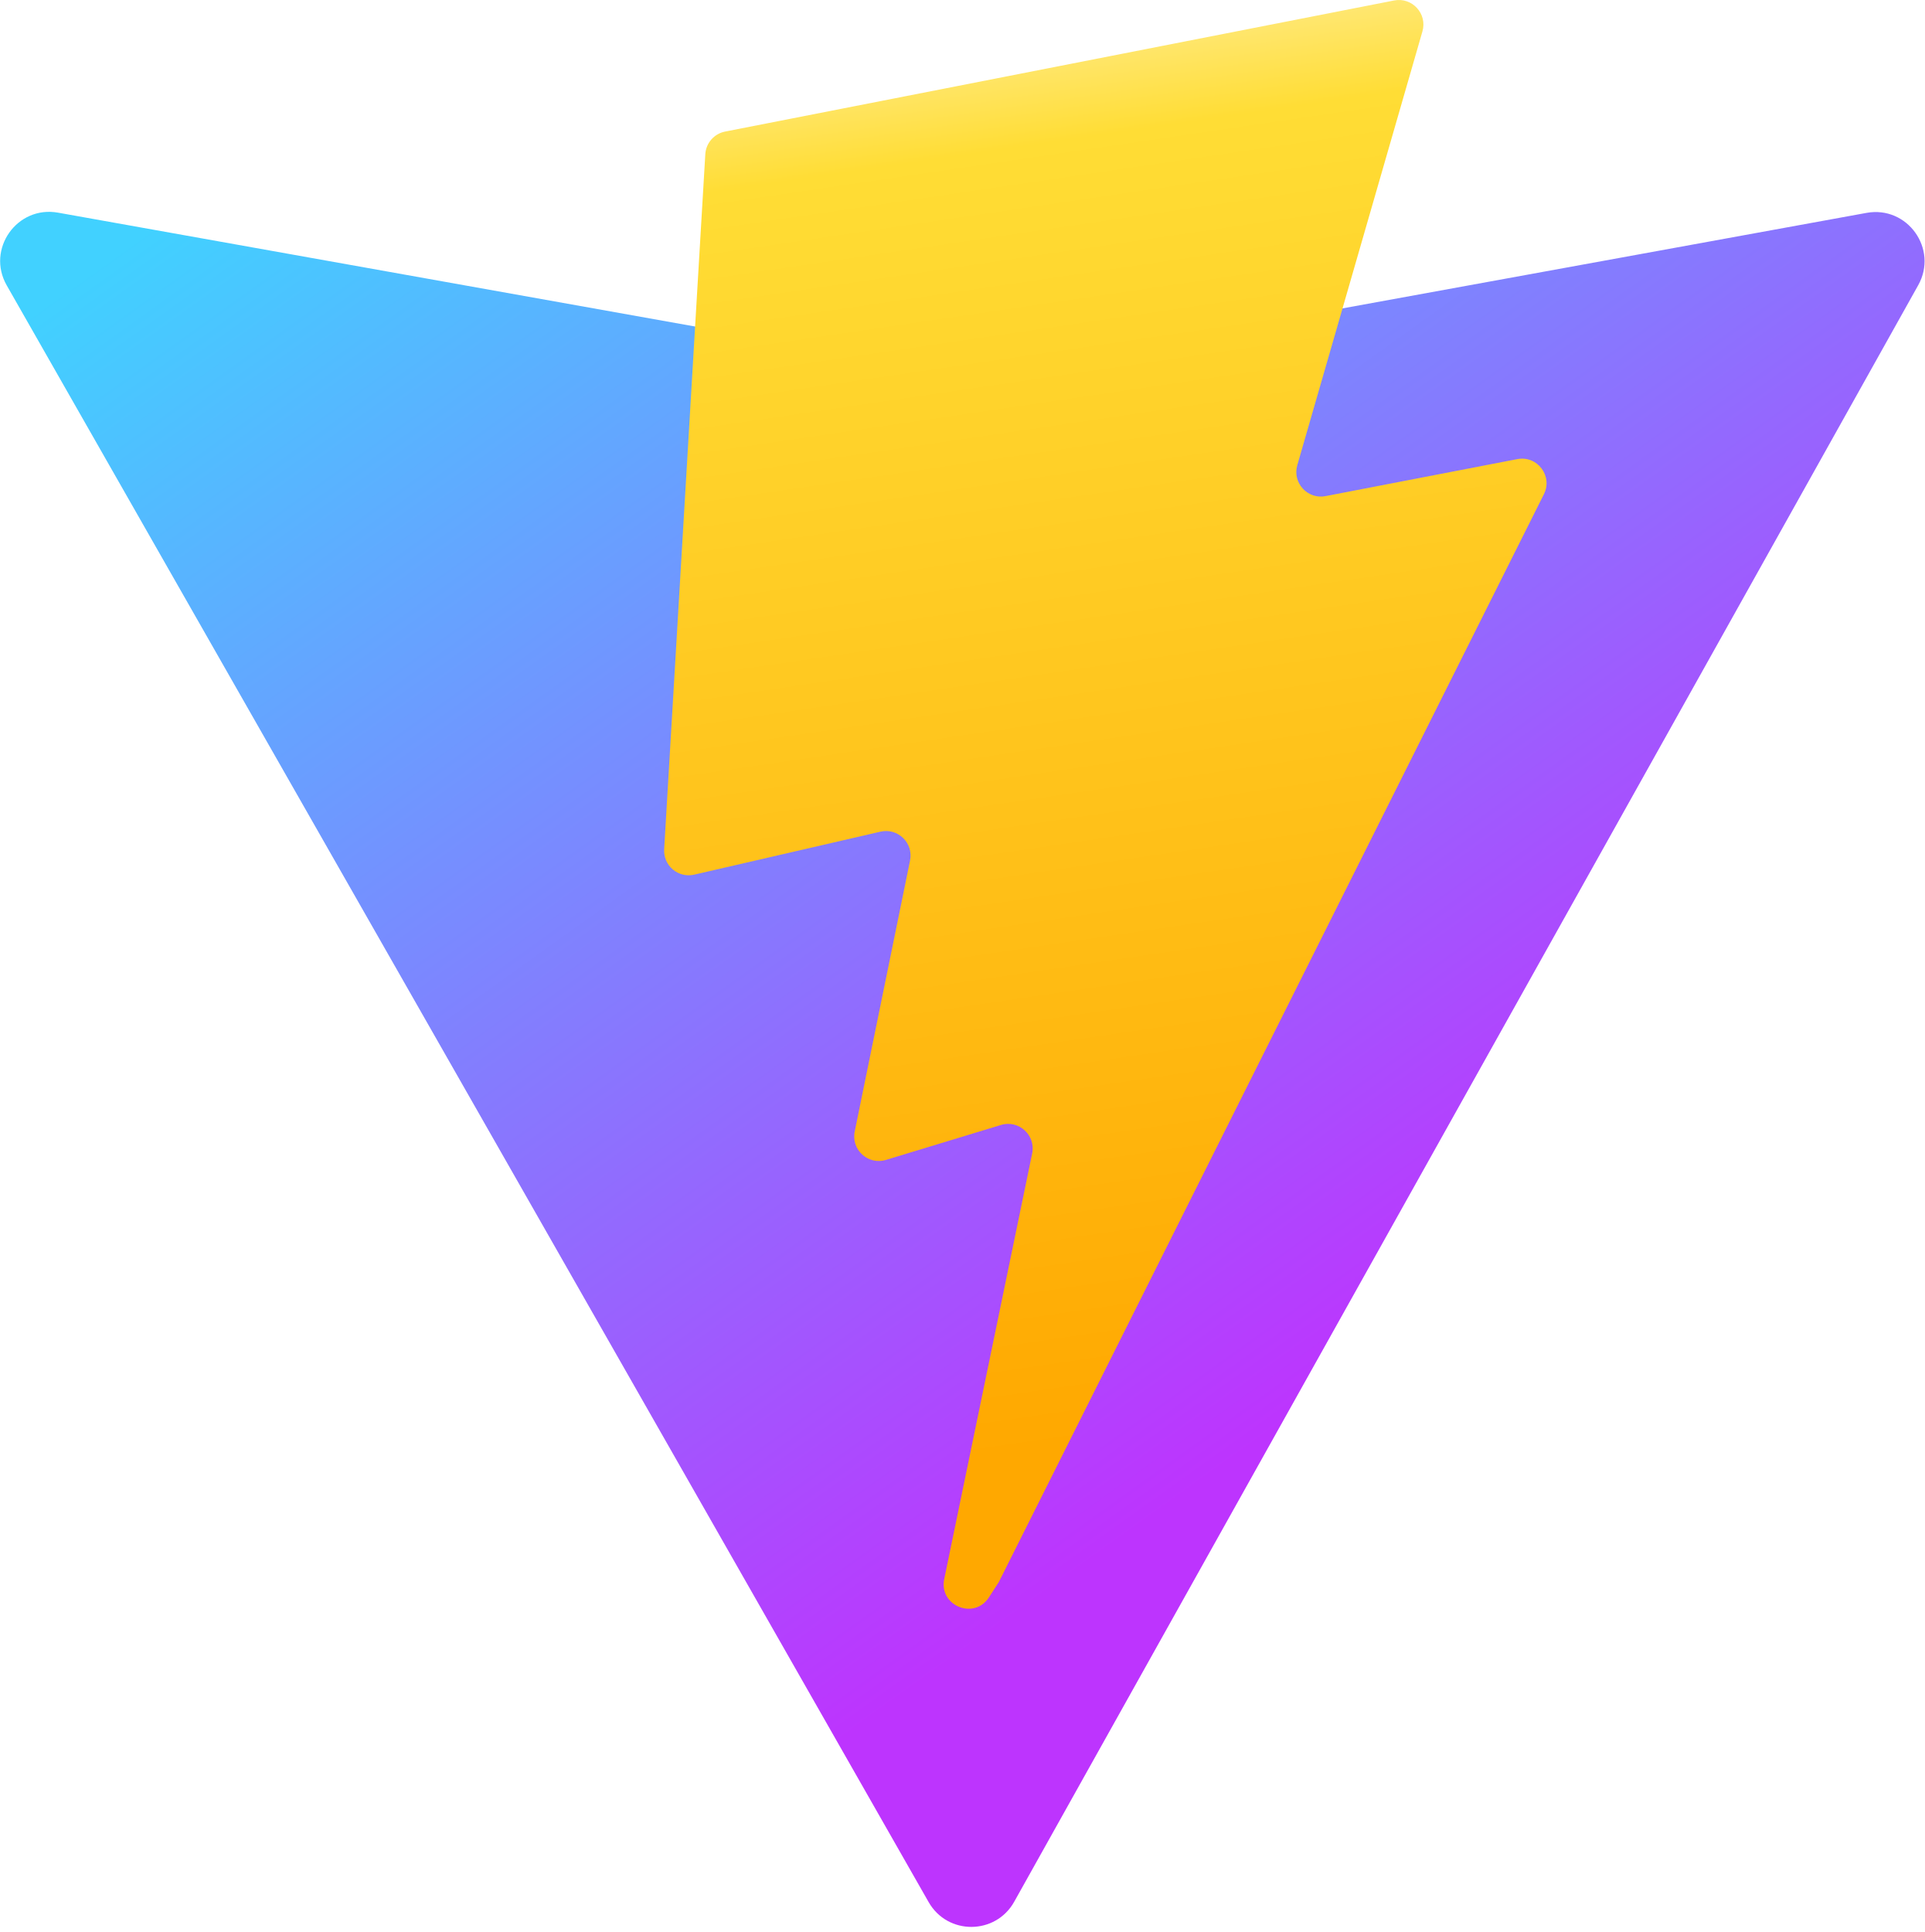
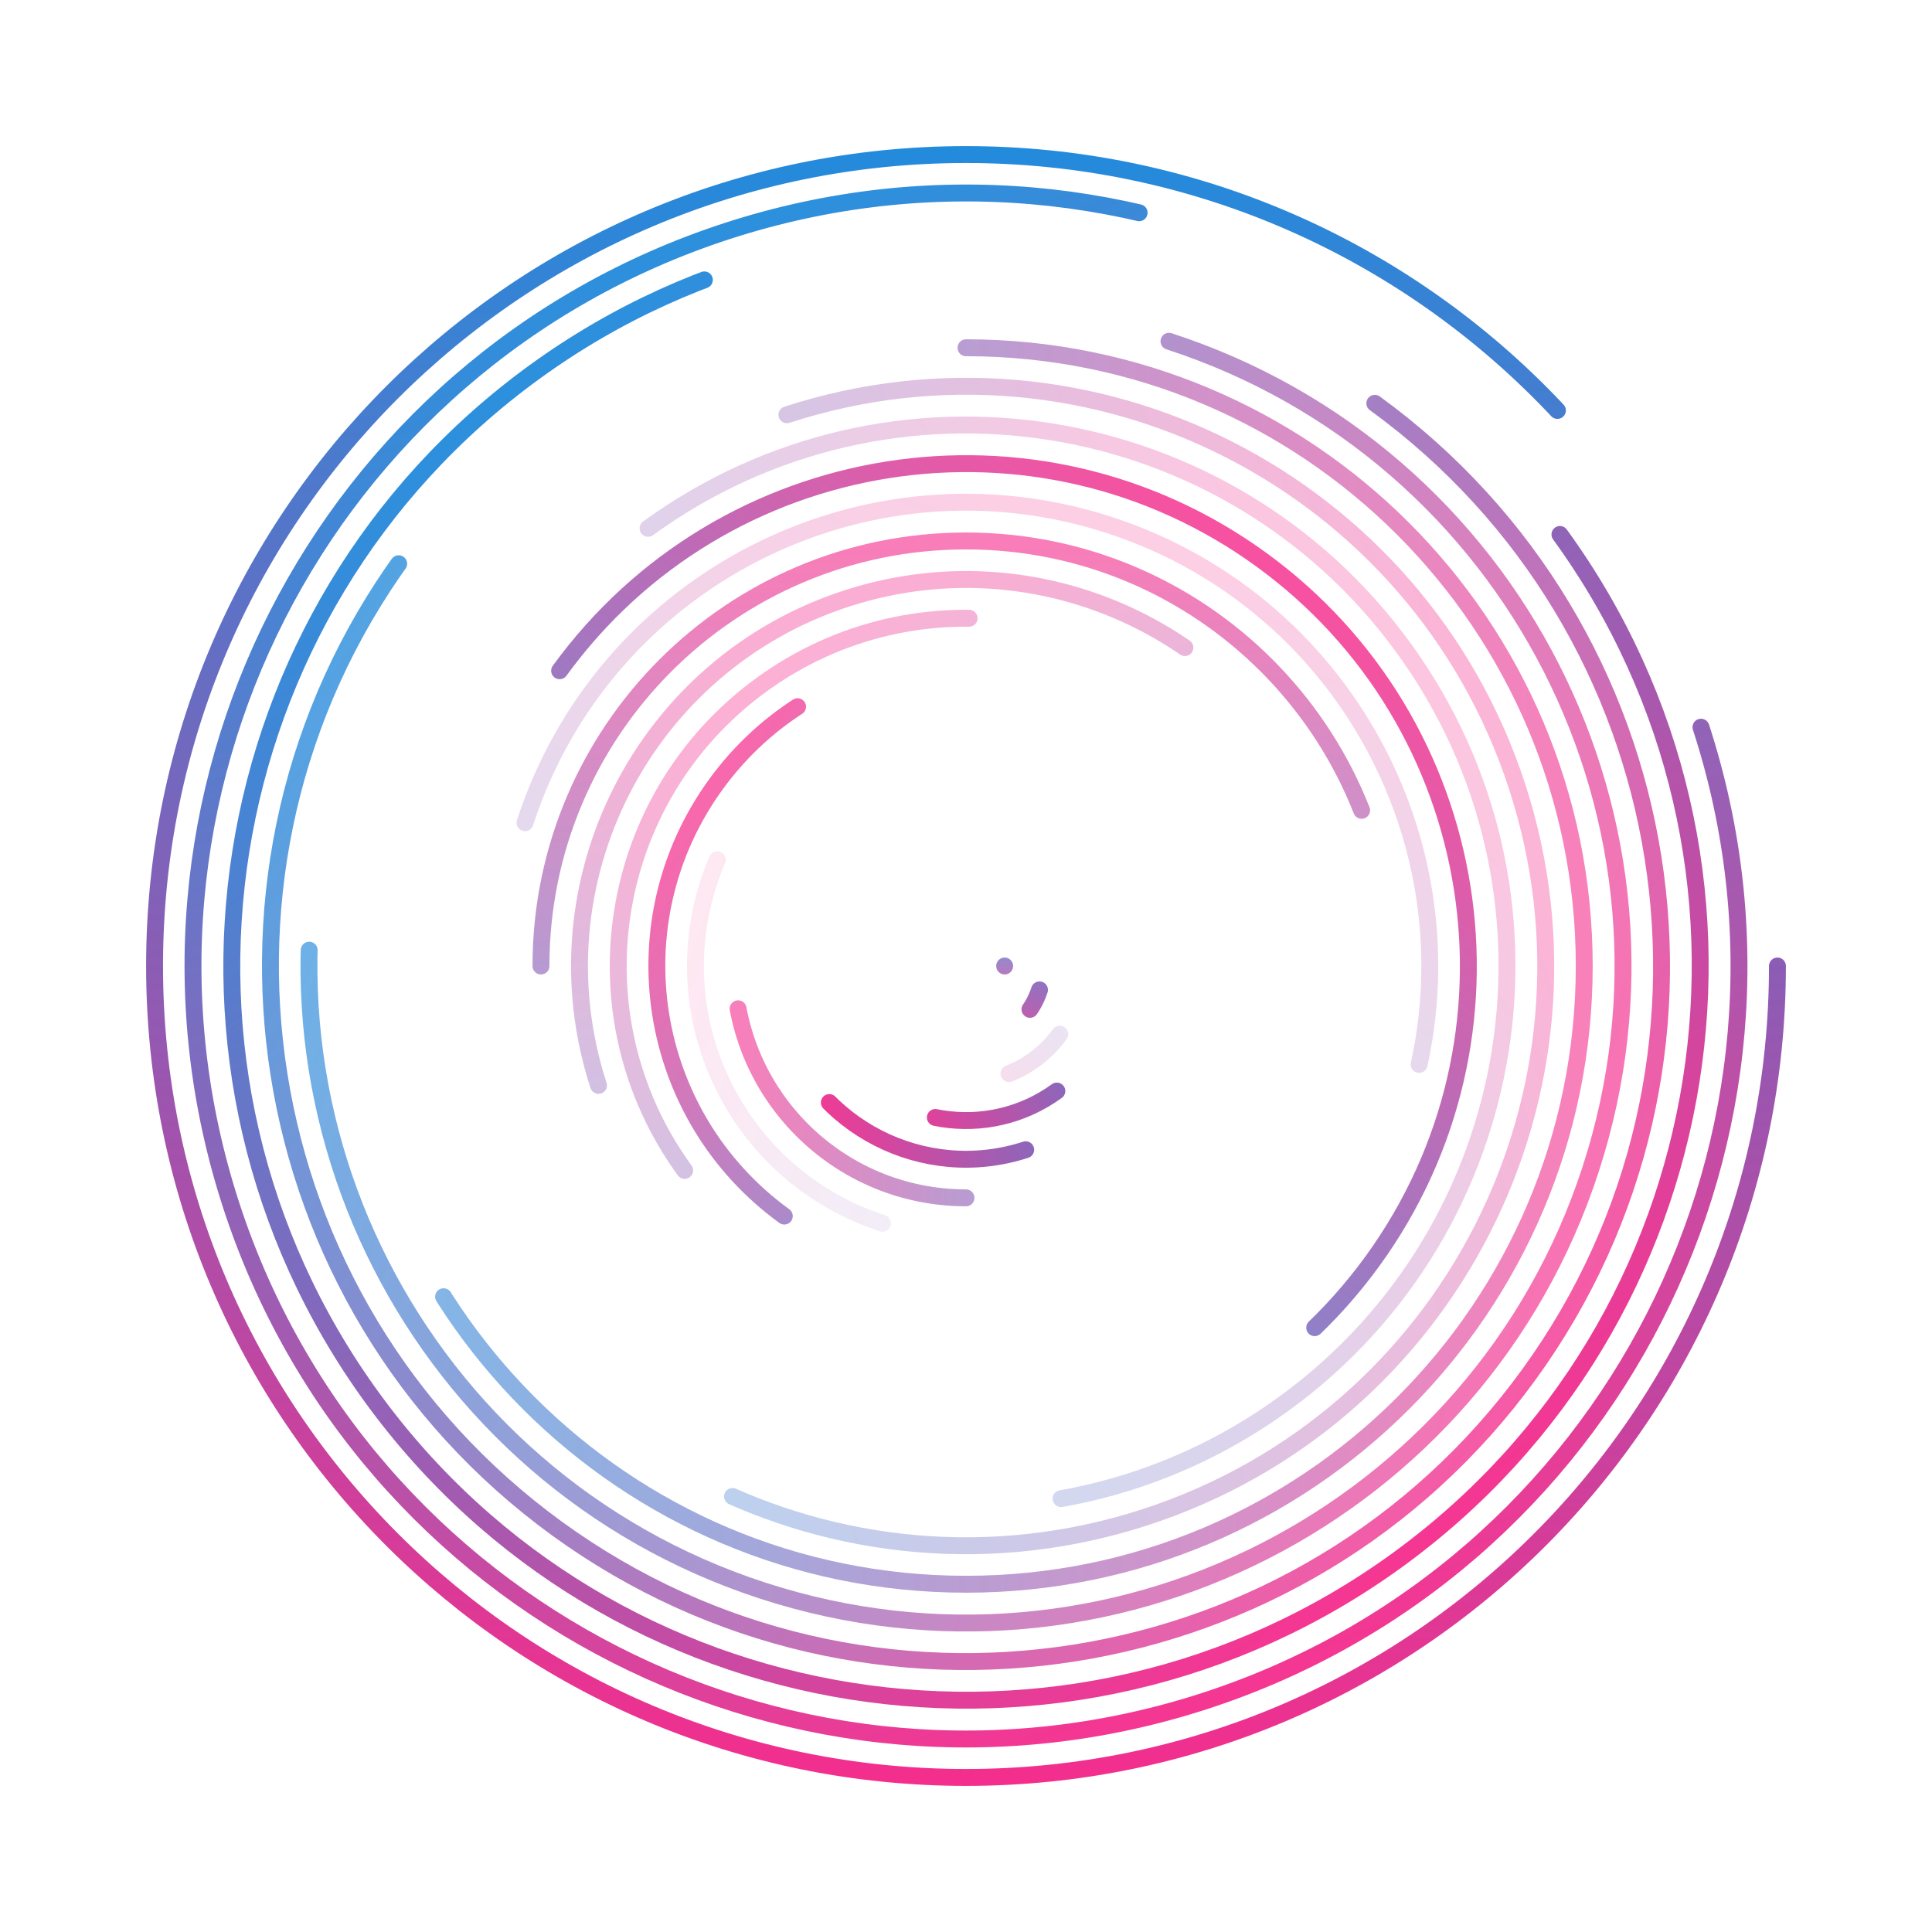
- <svg xmlns="http://www.w3.org/2000/svg" aria-hidden="true" role="img" class="iconify iconify--logos" width="31.88" height="32" preserveAspectRatio="xMidYMid meet" viewBox="0 0 256 257">
+ <svg xmlns="http://www.w3.org/2000/svg" version="1.1" viewBox="0 0 800 800">
  <defs>
-     <linearGradient id="IconifyId1813088fe1fbc01fb466" x1="-.828%" x2="57.636%" y1="7.652%" y2="78.411%">
-       <stop offset="0%" stop-color="#41D1FF" />
-       <stop offset="100%" stop-color="#BD34FE" />
-     </linearGradient>
-     <linearGradient id="IconifyId1813088fe1fbc01fb467" x1="43.376%" x2="50.316%" y1="2.242%" y2="89.03%">
-       <stop offset="0%" stop-color="#FFEA83" />
-       <stop offset="8.333%" stop-color="#FFDD35" />
-       <stop offset="100%" stop-color="#FFA800" />
+     <linearGradient x1="50%" y1="0%" x2="50%" y2="100%" id="cccoil-grad">
+       <stop stop-color="hsl(206, 75%, 49%)" stop-opacity="1" offset="0%" />
+       <stop stop-color="hsl(331, 90%, 56%)" stop-opacity="1" offset="100%" />
    </linearGradient>
  </defs>
-   <path fill="url(#IconifyId1813088fe1fbc01fb466)" d="M255.153 37.938L134.897 252.976c-2.483 4.44-8.862 4.466-11.382.048L.875 37.958c-2.746-4.814 1.371-10.646 6.827-9.67l120.385 21.517a6.537 6.537 0 0 0 2.322-.004l117.867-21.483c5.438-.991 9.574 4.796 6.877 9.62Z" />
-   <path fill="url(#IconifyId1813088fe1fbc01fb467)" d="M185.432.063L96.44 17.501a3.268 3.268 0 0 0-2.634 3.014l-5.474 92.456a3.268 3.268 0 0 0 3.997 3.378l24.777-5.718c2.318-.535 4.413 1.507 3.936 3.838l-7.361 36.047c-.495 2.426 1.782 4.5 4.151 3.78l15.304-4.649c2.372-.72 4.652 1.36 4.15 3.788l-11.698 56.621c-.732 3.542 3.979 5.473 5.943 2.437l1.313-2.028l72.516-144.72c1.215-2.423-.88-5.186-3.54-4.672l-25.505 4.922c-2.396.462-4.435-1.77-3.759-4.114l16.646-57.705c.677-2.35-1.37-4.583-3.769-4.113Z" />
+   <g stroke="url(#cccoil-grad)" fill="none" stroke-linecap="round">
+     <circle r="336" cx="400" cy="400" stroke-width="7" stroke-dasharray="1858 2111" transform="rotate(360, 400, 400)" opacity="0.98" />
+     <circle r="320" cx="400" cy="400" stroke-width="7" stroke-dasharray="1681 2011" transform="rotate(342, 400, 400)" opacity="0.94" />
+     <circle r="304" cx="400" cy="400" stroke-width="7" stroke-dasharray="1513 1910" transform="rotate(324, 400, 400)" opacity="0.94" />
+     <circle r="288" cx="400" cy="400" stroke-width="7" stroke-dasharray="1354 1810" transform="rotate(306, 400, 400)" opacity="0.77" />
+     <circle r="272" cx="400" cy="400" stroke-width="7" stroke-dasharray="1203 1709" transform="rotate(288, 400, 400)" opacity="0.66" />
+     <circle r="256" cx="400" cy="400" stroke-width="7" stroke-dasharray="1062 1608" transform="rotate(270, 400, 400)" opacity="0.59" />
+     <circle r="240" cx="400" cy="400" stroke-width="7" stroke-dasharray="929 1508" transform="rotate(252, 400, 400)" opacity="0.35" />
+     <circle r="224" cx="400" cy="400" stroke-width="7" stroke-dasharray="805 1407" transform="rotate(234, 400, 400)" opacity="0.27" />
+     <circle r="208" cx="400" cy="400" stroke-width="7" stroke-dasharray="690 1307" transform="rotate(216, 400, 400)" opacity="0.81" />
+     <circle r="192" cx="400" cy="400" stroke-width="7" stroke-dasharray="584 1206" transform="rotate(198, 400, 400)" opacity="0.23" />
+     <circle r="176" cx="400" cy="400" stroke-width="7" stroke-dasharray="487 1106" transform="rotate(180, 400, 400)" opacity="0.61" />
+     <circle r="160" cx="400" cy="400" stroke-width="7" stroke-dasharray="398 1005" transform="rotate(162, 400, 400)" opacity="0.38" />
+     <circle r="144" cx="400" cy="400" stroke-width="7" stroke-dasharray="318 905" transform="rotate(144, 400, 400)" opacity="0.37" />
+     <circle r="128" cx="400" cy="400" stroke-width="7" stroke-dasharray="248 804" transform="rotate(126, 400, 400)" opacity="0.71" />
+     <circle r="112" cx="400" cy="400" stroke-width="7" stroke-dasharray="186 704" transform="rotate(108, 400, 400)" opacity="0.11" />
+     <circle r="96" cx="400" cy="400" stroke-width="7" stroke-dasharray="133 603" transform="rotate(90, 400, 400)" opacity="0.60" />
+     <circle r="80" cx="400" cy="400" stroke-width="7" stroke-dasharray="88 503" transform="rotate(72, 400, 400)" opacity="0.93" />
+     <circle r="64" cx="400" cy="400" stroke-width="7" stroke-dasharray="53 402" transform="rotate(54, 400, 400)" opacity="0.93" />
+     <circle r="48" cx="400" cy="400" stroke-width="7" stroke-dasharray="27 302" transform="rotate(36, 400, 400)" opacity="0.17" />
+     <circle r="32" cx="400" cy="400" stroke-width="7" stroke-dasharray="9 201" transform="rotate(18, 400, 400)" opacity="0.87" />
+     <circle r="16" cx="400" cy="400" stroke-width="7" stroke-dasharray="0 101" opacity="0.76" />
+   </g>
</svg>
